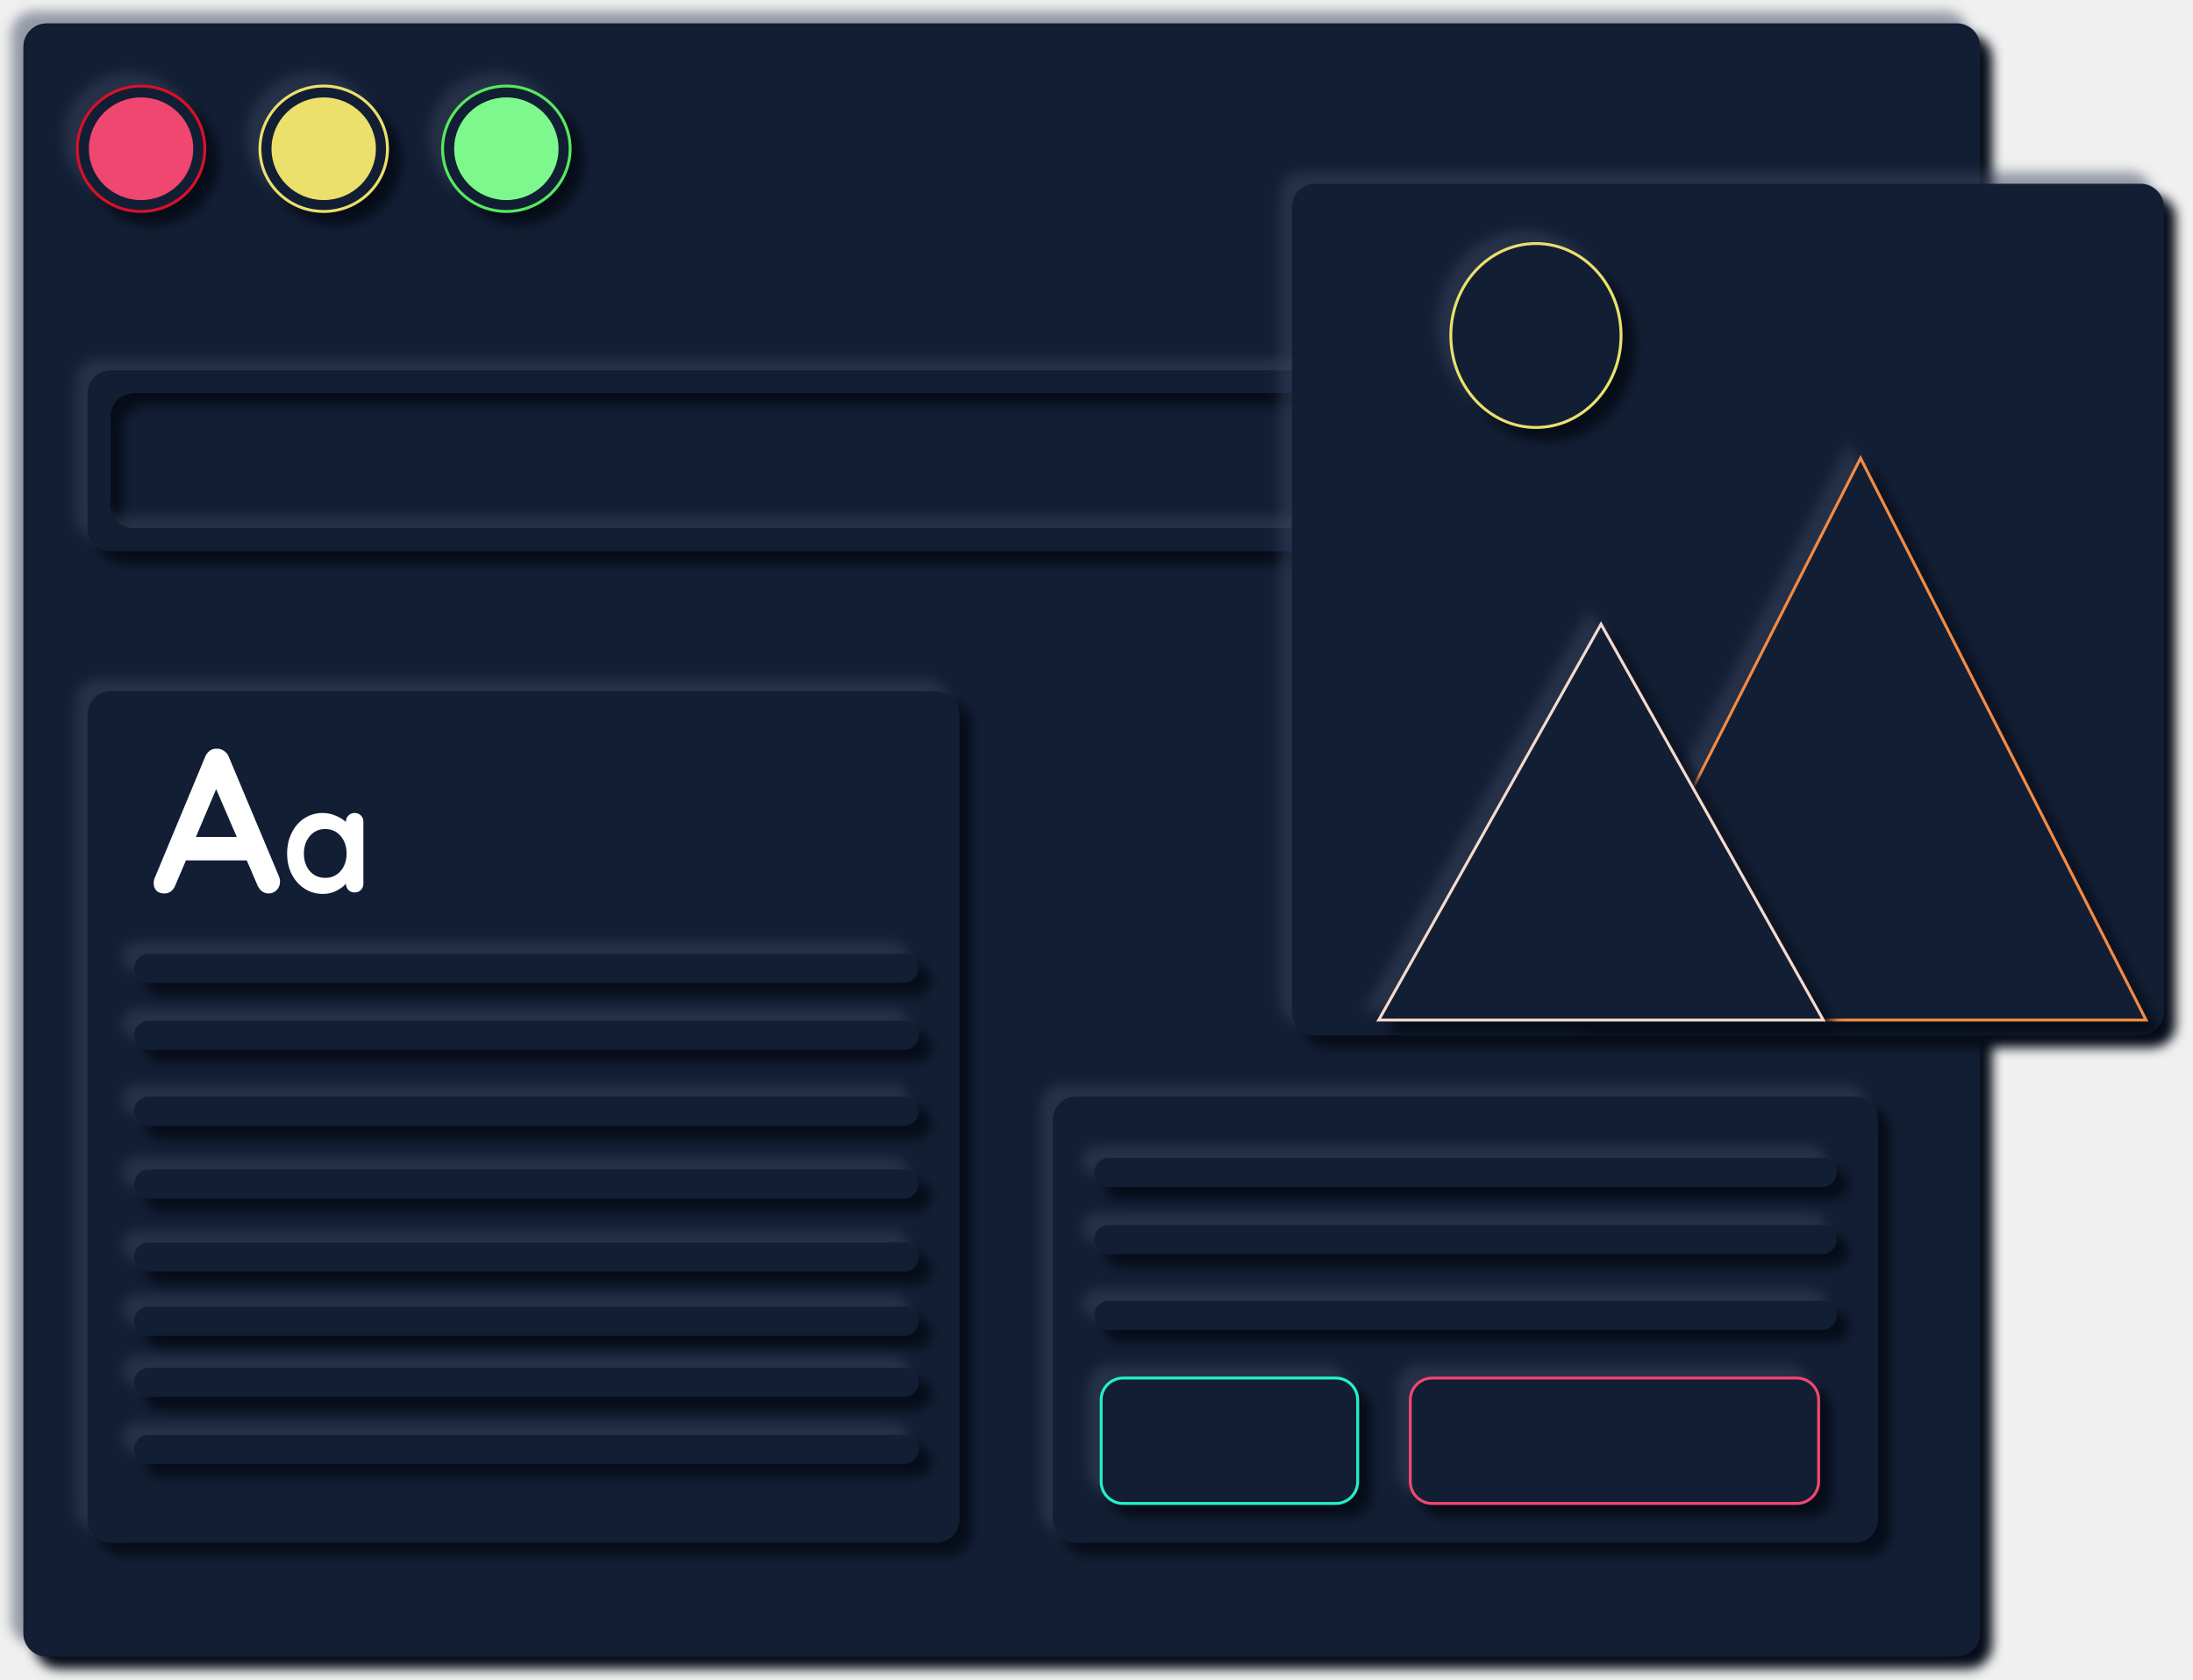
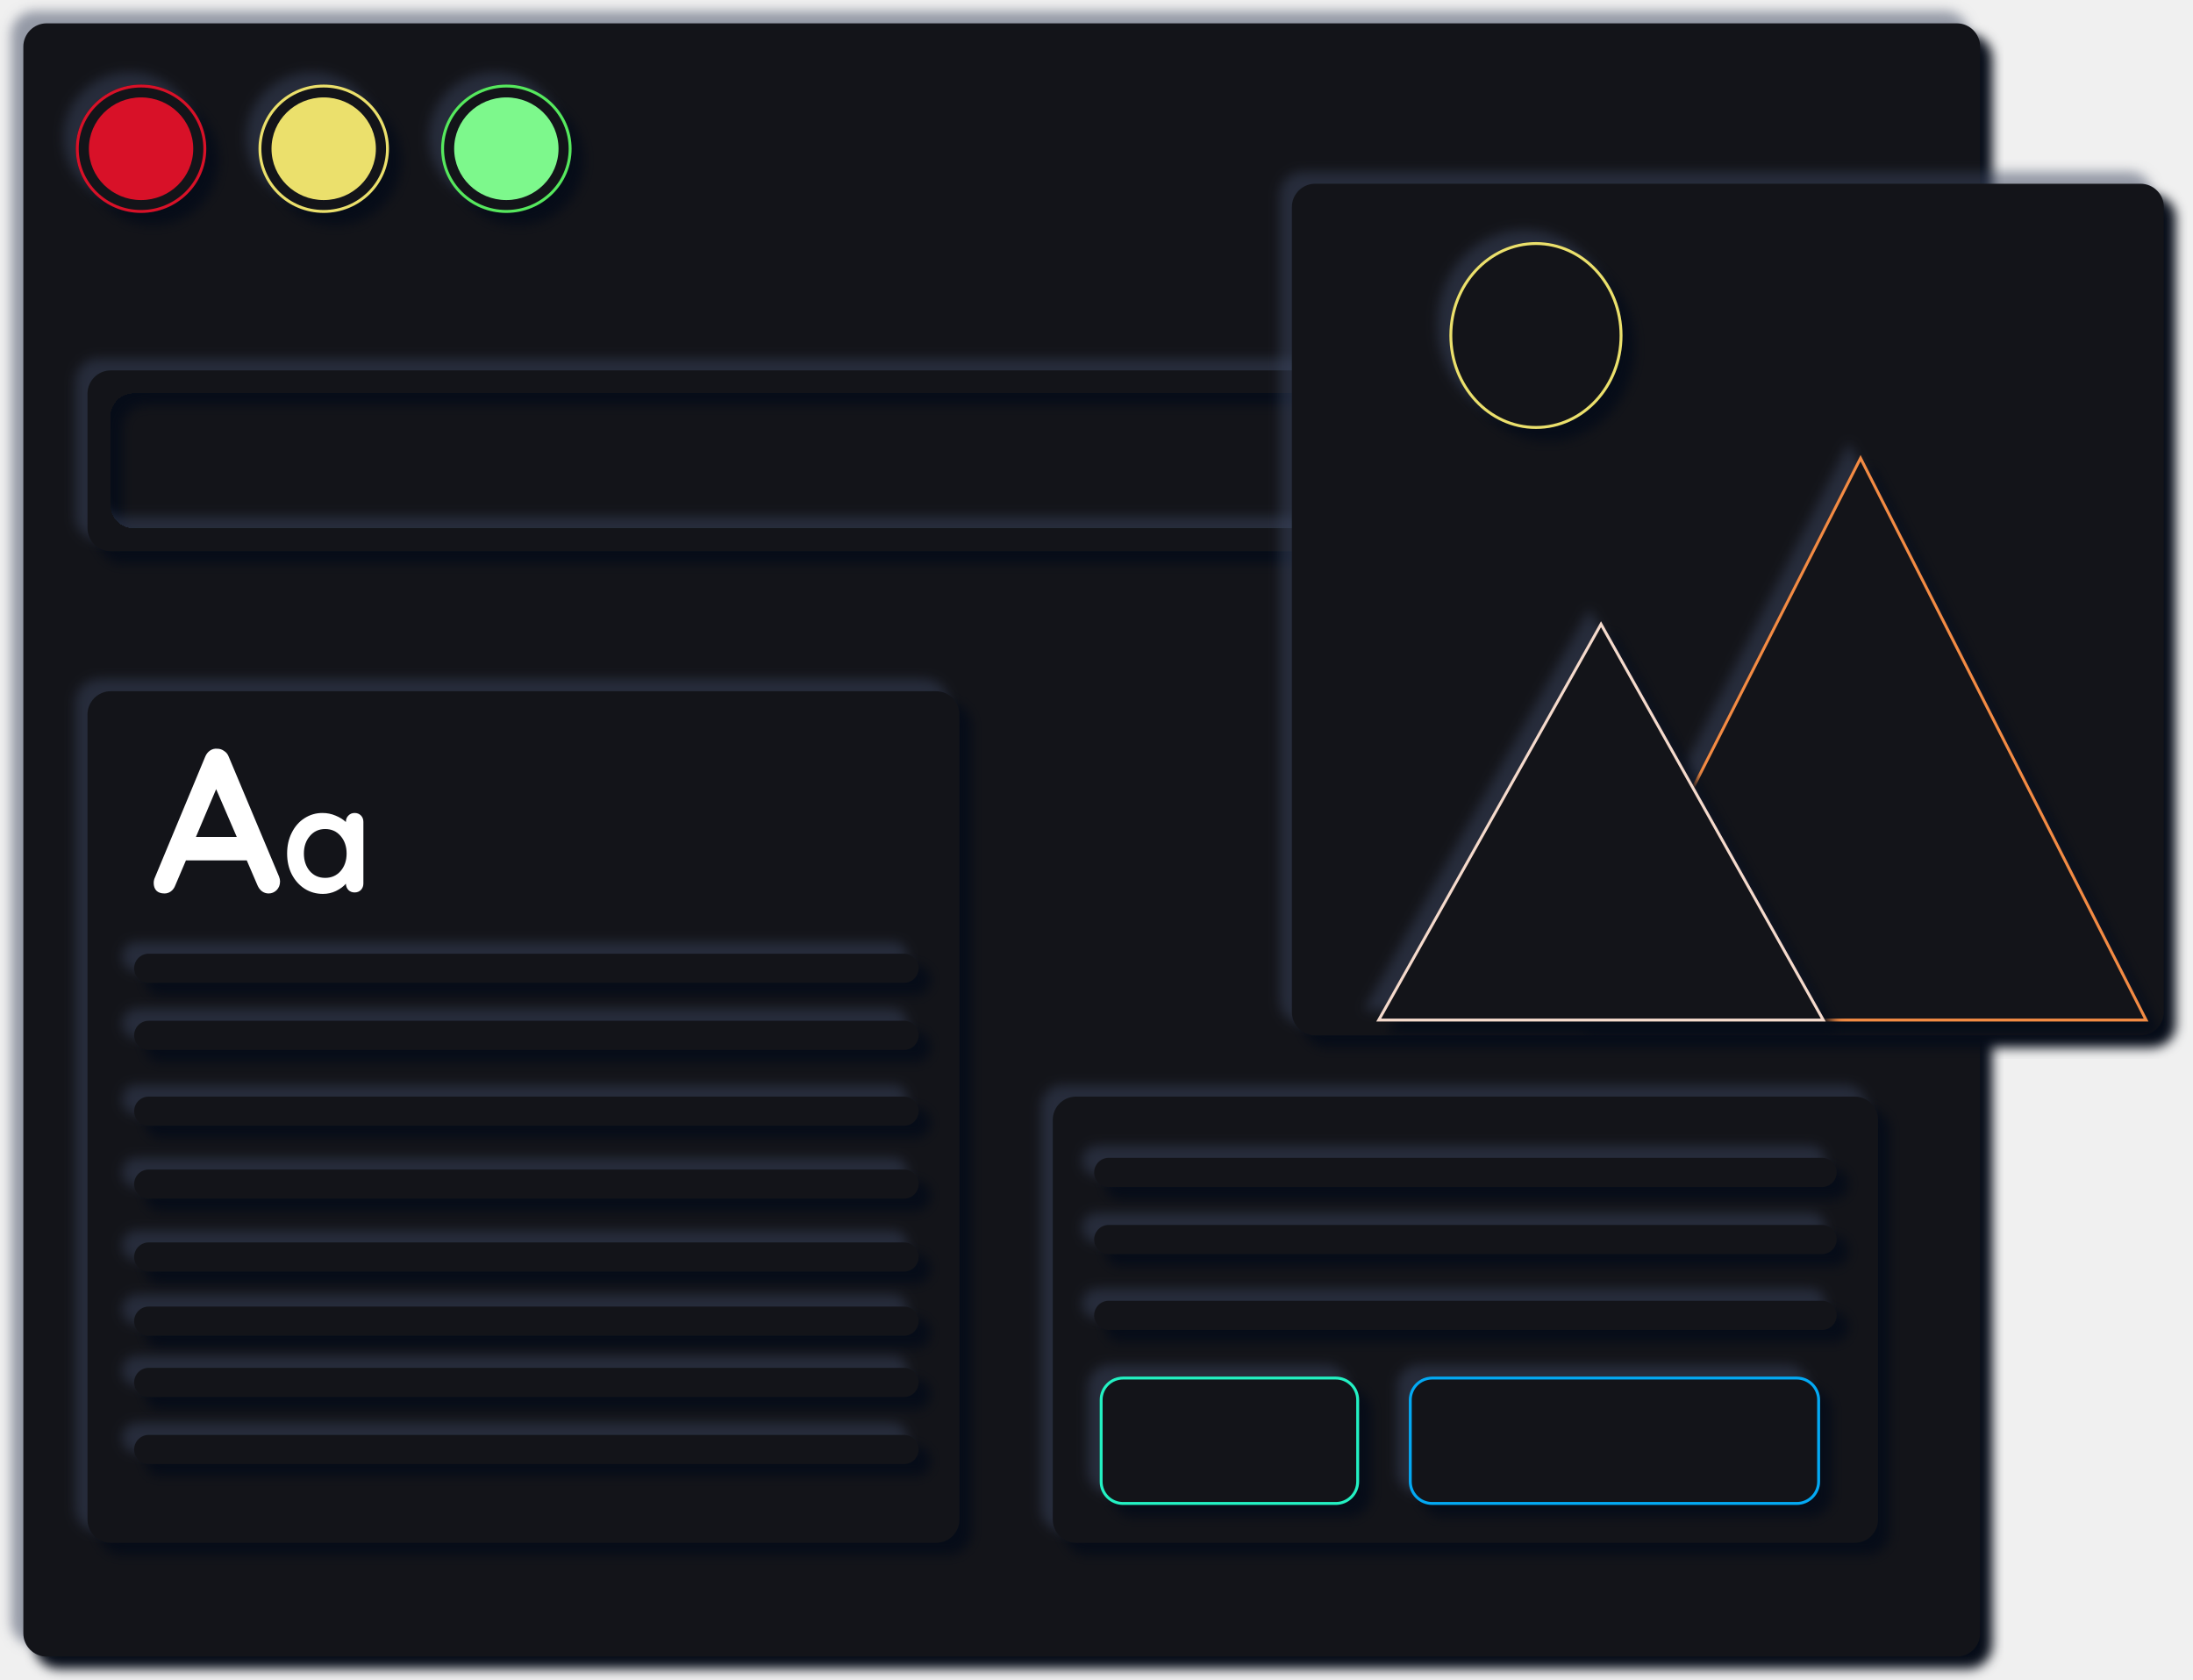
<svg xmlns="http://www.w3.org/2000/svg" width="752" height="576" viewBox="0 0 752 576" fill="none">
  <g filter="url(#filter0_dd)">
-     <rect x="8" y="8" width="671" height="560" rx="8" fill="#121E34" />
+     <rect x="8" y="8" width="671" height="560" rx="8" fill="#131419" />
  </g>
  <g filter="url(#filter1_dd)">
-     <rect x="30" y="127" width="587" height="62" rx="8" fill="#121E34" />
+     <rect x="30" y="127" width="587" height="62" rx="8" fill="#131419" />
  </g>
  <g filter="url(#filter2_dd)">
-     <rect x="30" y="237" width="299" height="292" rx="8" fill="#121E34" />
+     <rect x="30" y="237" width="299" height="292" rx="8" fill="#131419" />
  </g>
  <g filter="url(#filter3_dd)">
-     <ellipse cx="48.368" cy="51" rx="22.368" ry="22" fill="#121E34" />
+     <ellipse cx="48.368" cy="51" rx="22.368" ry="22" fill="#131419" />
    <path d="M70.237 51C70.237 62.866 60.454 72.5 48.368 72.5C36.283 72.5 26.5 62.866 26.5 51C26.5 39.134 36.283 29.5 48.368 29.5C60.454 29.5 70.237 39.134 70.237 51Z" stroke="#D81128" />
  </g>
  <g filter="url(#filter4_dd)">
-     <ellipse cx="111" cy="51" rx="22.368" ry="22" fill="#121E34" />
-     <path d="M132.868 51C132.868 62.866 123.085 72.5 111 72.5C98.914 72.5 89.131 62.866 89.131 51C89.131 39.134 98.914 29.5 111 29.5C123.085 29.5 132.868 39.134 132.868 51Z" stroke="#EBE06C" />
+     <ellipse cx="111" cy="51" rx="22.368" ry="22" fill="#131419" />
+     <path d="M132.869 51C132.869 62.866 123.086 72.5 111 72.5C98.915 72.5 89.132 62.866 89.132 51C89.132 39.134 98.915 29.5 111 29.5C123.086 29.5 132.869 39.134 132.869 51Z" stroke="#EBE06C" />
  </g>
  <g filter="url(#filter5_dd)">
-     <ellipse cx="173.632" cy="51" rx="22.368" ry="22" fill="#121E34" />
-     <path d="M195.5 51C195.5 62.866 185.717 72.5 173.632 72.5C161.546 72.5 151.763 62.866 151.763 51C151.763 39.134 161.546 29.5 173.632 29.5C185.717 29.5 195.5 39.134 195.5 51Z" stroke="#56E95E" />
-   </g>
-   <ellipse cx="48.368" cy="51" rx="17.895" ry="17.6" fill="#EF476F" />
+     <ellipse cx="173.631" cy="51" rx="22.368" ry="22" fill="#131419" />
+     <path d="M195.5 51C195.5 62.866 185.717 72.5 173.631 72.5C161.546 72.5 151.763 62.866 151.763 51C151.763 39.134 161.546 29.5 173.631 29.5C185.717 29.5 195.5 39.134 195.5 51Z" stroke="#56E95E" />
+   </g>
+   <ellipse cx="48.368" cy="51" rx="17.895" ry="17.6" fill="#D81128" />
  <ellipse cx="111" cy="51" rx="17.895" ry="17.6" fill="#EBE06C" />
-   <ellipse cx="173.632" cy="51" rx="17.895" ry="17.6" fill="#7DF88C" />
+   <ellipse cx="173.631" cy="51" rx="17.895" ry="17.6" fill="#7DF88C" />
  <g filter="url(#filter6_ii)">
-     <rect x="38" y="135" width="572" height="46" rx="8" fill="#121E34" />
+     <rect x="38" y="135" width="572" height="46" rx="8" fill="#131419" />
  </g>
  <g filter="url(#filter7_dd)">
-     <rect x="46" y="327" width="269" height="10" rx="5" fill="#121E34" />
+     <rect x="46" y="327" width="269" height="10" rx="5" fill="#131419" />
  </g>
  <g filter="url(#filter8_dd)">
-     <rect x="46" y="350" width="269" height="10" rx="5" fill="#121E34" />
+     <rect x="46" y="350" width="269" height="10" rx="5" fill="#131419" />
  </g>
  <g filter="url(#filter9_dd)">
-     <rect x="46" y="376" width="269" height="10" rx="5" fill="#121E34" />
+     <rect x="46" y="376" width="269" height="10" rx="5" fill="#131419" />
  </g>
  <g filter="url(#filter10_dd)">
-     <rect x="46" y="401" width="269" height="10" rx="5" fill="#121E34" />
+     <rect x="46" y="401" width="269" height="10" rx="5" fill="#131419" />
  </g>
  <g filter="url(#filter11_dd)">
-     <rect x="46" y="426" width="269" height="10" rx="5" fill="#121E34" />
+     <rect x="46" y="426" width="269" height="10" rx="5" fill="#131419" />
  </g>
  <g filter="url(#filter12_dd)">
-     <rect x="46" y="448" width="269" height="10" rx="5" fill="#121E34" />
+     <rect x="46" y="448" width="269" height="10" rx="5" fill="#131419" />
  </g>
  <g filter="url(#filter13_dd)">
-     <rect x="46" y="469" width="269" height="10" rx="5" fill="#121E34" />
+     <rect x="46" y="469" width="269" height="10" rx="5" fill="#131419" />
  </g>
  <g filter="url(#filter14_dd)">
-     <rect x="46" y="492" width="269" height="10" rx="5" fill="#121E34" />
+     <rect x="46" y="492" width="269" height="10" rx="5" fill="#131419" />
  </g>
  <path d="M95.68 300.54C95.913 301.147 96.03 301.707 96.03 302.22C96.03 303.433 95.633 304.437 94.84 305.23C94.047 305.977 93.137 306.35 92.11 306.35C91.27 306.35 90.5 306.093 89.8 305.58C89.147 305.067 88.633 304.367 88.26 303.48L84.62 295.01H63.76L60.12 303.55C59.793 304.437 59.28 305.137 58.58 305.65C57.927 306.117 57.203 306.35 56.41 306.35C55.197 306.35 54.263 306.023 53.61 305.37C53.003 304.717 52.7 303.83 52.7 302.71C52.7 302.29 52.77 301.847 52.91 301.38L70.34 259.52C70.713 258.587 71.273 257.863 72.02 257.35C72.767 256.837 73.607 256.627 74.54 256.72C75.38 256.72 76.15 256.977 76.85 257.49C77.597 257.957 78.133 258.633 78.46 259.52L95.68 300.54ZM81.19 286.96L74.12 270.58L67.19 286.96H81.19ZM121.607 278.75C122.474 278.75 123.19 279.033 123.757 279.6C124.324 280.167 124.607 280.9 124.607 281.8V302.95C124.607 303.817 124.324 304.55 123.757 305.15C123.19 305.717 122.474 306 121.607 306C120.74 306 120.024 305.717 119.457 305.15C118.924 304.583 118.64 303.867 118.607 303C117.774 303.967 116.64 304.8 115.207 305.5C113.807 306.167 112.324 306.5 110.757 306.5C108.457 306.5 106.374 305.917 104.507 304.75C102.64 303.55 101.157 301.9 100.057 299.8C98.99 297.7 98.457 295.317 98.457 292.65C98.457 289.983 98.99 287.6 100.057 285.5C101.124 283.367 102.574 281.717 104.407 280.55C106.274 279.35 108.324 278.75 110.557 278.75C112.157 278.75 113.657 279.05 115.057 279.65C116.457 280.217 117.64 280.95 118.607 281.85V281.8C118.607 280.933 118.89 280.217 119.457 279.65C120.024 279.05 120.74 278.75 121.607 278.75ZM111.507 301C113.674 301 115.44 300.217 116.807 298.65C118.174 297.05 118.857 295.05 118.857 292.65C118.857 290.25 118.174 288.25 116.807 286.65C115.44 285.05 113.674 284.25 111.507 284.25C109.374 284.25 107.624 285.05 106.257 286.65C104.89 288.25 104.207 290.25 104.207 292.65C104.207 295.05 104.874 297.05 106.207 298.65C107.574 300.217 109.34 301 111.507 301Z" fill="white" />
  <g filter="url(#filter15_dd)">
-     <rect x="361" y="376" width="283" height="153" rx="8" fill="#121E34" />
+     <rect x="361" y="376" width="283" height="153" rx="8" fill="#131419" />
  </g>
  <g filter="url(#filter16_dd)">
-     <rect x="375.197" y="397" width="254.605" height="10" rx="5" fill="#121E34" />
+     <rect x="375.197" y="397" width="254.605" height="10" rx="5" fill="#131419" />
  </g>
  <g filter="url(#filter17_dd)">
-     <rect x="375.197" y="420" width="254.605" height="10" rx="5" fill="#121E34" />
+     <rect x="375.197" y="420" width="254.605" height="10" rx="5" fill="#131419" />
  </g>
  <g filter="url(#filter18_dd)">
-     <rect x="375.197" y="446" width="254.605" height="10" rx="5" fill="#121E34" />
+     <rect x="375.197" y="446" width="254.605" height="10" rx="5" fill="#131419" />
  </g>
  <g filter="url(#filter19_dd)">
-     <rect x="377.09" y="472" width="88.97" height="44" rx="8" fill="#121E34" />
+     <rect x="377.09" y="472" width="88.97" height="44" rx="8" fill="#131419" />
    <rect x="377.59" y="472.5" width="87.97" height="43" rx="7.5" stroke="#23F1C3" />
  </g>
  <g filter="url(#filter20_dd)">
-     <rect x="483.097" y="472" width="141.027" height="44" rx="8" fill="#121E34" />
-     <rect x="483.597" y="472.5" width="140.027" height="43" rx="7.5" stroke="#EF476F" />
+     <rect x="483.097" y="472" width="141.027" height="44" rx="8" fill="#131419" />
+     <rect x="483.597" y="472.5" width="140.027" height="43" rx="7.5" stroke="#03A9F4" />
  </g>
  <g filter="url(#filter21_dd)">
-     <rect x="443" y="63" width="299" height="292" rx="8" fill="#121E34" />
+     <rect x="443" y="63" width="299" height="292" rx="8" fill="#131419" />
  </g>
  <g filter="url(#filter22_dd)">
-     <path d="M638 156L736.727 350.25H539.273L638 156Z" fill="#121E34" />
+     <path d="M638 156L736.727 350.25H539.273L638 156Z" fill="#131419" />
    <path d="M540.088 349.75L638 157.104L735.912 349.75H540.088Z" stroke="#F38B44" />
  </g>
  <g filter="url(#filter23_dd)">
-     <path d="M549 213L626.076 350.25H471.924L549 213Z" fill="#121E34" />
+     <path d="M549 213L626.076 350.25H471.924L549 213Z" fill="#131419" />
    <path d="M472.778 349.75L549 214.021L625.222 349.75H472.778Z" stroke="#F5DACC" />
  </g>
  <g filter="url(#filter24_dd)">
-     <ellipse cx="526.686" cy="115.036" rx="29.686" ry="32.036" fill="#121E34" />
+     <ellipse cx="526.686" cy="115.036" rx="29.686" ry="32.036" fill="#131419" />
    <path d="M555.871 115.036C555.871 132.489 542.769 146.572 526.686 146.572C510.602 146.572 497.5 132.489 497.5 115.036C497.5 97.583 510.602 83.5 526.686 83.5C542.769 83.5 555.871 97.583 555.871 115.036Z" stroke="#EBE06C" />
  </g>
  <defs>
    <filter id="filter0_dd" x="0" y="0" width="687" height="576" filterUnits="userSpaceOnUse" color-interpolation-filters="sRGB">
      <feFlood flood-opacity="0" result="BackgroundImageFix" />
      <feColorMatrix in="SourceAlpha" type="matrix" values="0 0 0 0 0 0 0 0 0 0 0 0 0 0 0 0 0 0 127 0" />
      <feOffset dx="4" dy="4" />
      <feGaussianBlur stdDeviation="2" />
      <feColorMatrix type="matrix" values="0 0 0 0 0.024 0 0 0 0 0.047 0 0 0 0 0.094 0 0 0 1 0" />
      <feBlend mode="normal" in2="BackgroundImageFix" result="effect1_dropShadow" />
      <feColorMatrix in="SourceAlpha" type="matrix" values="0 0 0 0 0 0 0 0 0 0 0 0 0 0 0 0 0 0 127 0" />
      <feOffset dx="-4" dy="-4" />
      <feGaussianBlur stdDeviation="2" />
      <feColorMatrix type="matrix" values="0 0 0 0 0.227 0 0 0 0 0.267 0 0 0 0 0.365 0 0 0 0.5 0" />
      <feBlend mode="normal" in2="effect1_dropShadow" result="effect2_dropShadow" />
      <feBlend mode="normal" in="SourceGraphic" in2="effect2_dropShadow" result="shape" />
    </filter>
    <filter id="filter1_dd" x="22" y="119" width="603" height="78" filterUnits="userSpaceOnUse" color-interpolation-filters="sRGB">
      <feFlood flood-opacity="0" result="BackgroundImageFix" />
      <feColorMatrix in="SourceAlpha" type="matrix" values="0 0 0 0 0 0 0 0 0 0 0 0 0 0 0 0 0 0 127 0" />
      <feOffset dx="4" dy="4" />
      <feGaussianBlur stdDeviation="2" />
      <feColorMatrix type="matrix" values="0 0 0 0 0.024 0 0 0 0 0.047 0 0 0 0 0.094 0 0 0 1 0" />
      <feBlend mode="normal" in2="BackgroundImageFix" result="effect1_dropShadow" />
      <feColorMatrix in="SourceAlpha" type="matrix" values="0 0 0 0 0 0 0 0 0 0 0 0 0 0 0 0 0 0 127 0" />
      <feOffset dx="-4" dy="-4" />
      <feGaussianBlur stdDeviation="2" />
      <feColorMatrix type="matrix" values="0 0 0 0 0.227 0 0 0 0 0.267 0 0 0 0 0.365 0 0 0 0.5 0" />
      <feBlend mode="normal" in2="effect1_dropShadow" result="effect2_dropShadow" />
      <feBlend mode="normal" in="SourceGraphic" in2="effect2_dropShadow" result="shape" />
    </filter>
    <filter id="filter2_dd" x="22" y="229" width="315" height="308" filterUnits="userSpaceOnUse" color-interpolation-filters="sRGB">
      <feFlood flood-opacity="0" result="BackgroundImageFix" />
      <feColorMatrix in="SourceAlpha" type="matrix" values="0 0 0 0 0 0 0 0 0 0 0 0 0 0 0 0 0 0 127 0" />
      <feOffset dx="4" dy="4" />
      <feGaussianBlur stdDeviation="2" />
      <feColorMatrix type="matrix" values="0 0 0 0 0.024 0 0 0 0 0.047 0 0 0 0 0.094 0 0 0 1 0" />
      <feBlend mode="normal" in2="BackgroundImageFix" result="effect1_dropShadow" />
      <feColorMatrix in="SourceAlpha" type="matrix" values="0 0 0 0 0 0 0 0 0 0 0 0 0 0 0 0 0 0 127 0" />
      <feOffset dx="-4" dy="-4" />
      <feGaussianBlur stdDeviation="2" />
      <feColorMatrix type="matrix" values="0 0 0 0 0.227 0 0 0 0 0.267 0 0 0 0 0.365 0 0 0 0.5 0" />
      <feBlend mode="normal" in2="effect1_dropShadow" result="effect2_dropShadow" />
      <feBlend mode="normal" in="SourceGraphic" in2="effect2_dropShadow" result="shape" />
    </filter>
    <filter id="filter3_dd" x="18" y="21" width="60.737" height="60" filterUnits="userSpaceOnUse" color-interpolation-filters="sRGB">
      <feFlood flood-opacity="0" result="BackgroundImageFix" />
      <feColorMatrix in="SourceAlpha" type="matrix" values="0 0 0 0 0 0 0 0 0 0 0 0 0 0 0 0 0 0 127 0" />
      <feOffset dx="4" dy="4" />
      <feGaussianBlur stdDeviation="2" />
      <feColorMatrix type="matrix" values="0 0 0 0 0.024 0 0 0 0 0.047 0 0 0 0 0.094 0 0 0 1 0" />
      <feBlend mode="normal" in2="BackgroundImageFix" result="effect1_dropShadow" />
      <feColorMatrix in="SourceAlpha" type="matrix" values="0 0 0 0 0 0 0 0 0 0 0 0 0 0 0 0 0 0 127 0" />
      <feOffset dx="-4" dy="-4" />
      <feGaussianBlur stdDeviation="2" />
      <feColorMatrix type="matrix" values="0 0 0 0 0.227 0 0 0 0 0.267 0 0 0 0 0.365 0 0 0 0.5 0" />
      <feBlend mode="normal" in2="effect1_dropShadow" result="effect2_dropShadow" />
      <feBlend mode="normal" in="SourceGraphic" in2="effect2_dropShadow" result="shape" />
    </filter>
-     <filter id="filter4_dd" x="80.631" y="21" width="60.737" height="60" filterUnits="userSpaceOnUse" color-interpolation-filters="sRGB">
+     <filter id="filter4_dd" x="80.632" y="21" width="60.737" height="60" filterUnits="userSpaceOnUse" color-interpolation-filters="sRGB">
      <feFlood flood-opacity="0" result="BackgroundImageFix" />
      <feColorMatrix in="SourceAlpha" type="matrix" values="0 0 0 0 0 0 0 0 0 0 0 0 0 0 0 0 0 0 127 0" />
      <feOffset dx="4" dy="4" />
      <feGaussianBlur stdDeviation="2" />
      <feColorMatrix type="matrix" values="0 0 0 0 0.024 0 0 0 0 0.047 0 0 0 0 0.094 0 0 0 1 0" />
      <feBlend mode="normal" in2="BackgroundImageFix" result="effect1_dropShadow" />
      <feColorMatrix in="SourceAlpha" type="matrix" values="0 0 0 0 0 0 0 0 0 0 0 0 0 0 0 0 0 0 127 0" />
      <feOffset dx="-4" dy="-4" />
      <feGaussianBlur stdDeviation="2" />
      <feColorMatrix type="matrix" values="0 0 0 0 0.227 0 0 0 0 0.267 0 0 0 0 0.365 0 0 0 0.5 0" />
      <feBlend mode="normal" in2="effect1_dropShadow" result="effect2_dropShadow" />
      <feBlend mode="normal" in="SourceGraphic" in2="effect2_dropShadow" result="shape" />
    </filter>
    <filter id="filter5_dd" x="143.263" y="21" width="60.737" height="60" filterUnits="userSpaceOnUse" color-interpolation-filters="sRGB">
      <feFlood flood-opacity="0" result="BackgroundImageFix" />
      <feColorMatrix in="SourceAlpha" type="matrix" values="0 0 0 0 0 0 0 0 0 0 0 0 0 0 0 0 0 0 127 0" />
      <feOffset dx="4" dy="4" />
      <feGaussianBlur stdDeviation="2" />
      <feColorMatrix type="matrix" values="0 0 0 0 0.024 0 0 0 0 0.047 0 0 0 0 0.094 0 0 0 1 0" />
      <feBlend mode="normal" in2="BackgroundImageFix" result="effect1_dropShadow" />
      <feColorMatrix in="SourceAlpha" type="matrix" values="0 0 0 0 0 0 0 0 0 0 0 0 0 0 0 0 0 0 127 0" />
      <feOffset dx="-4" dy="-4" />
      <feGaussianBlur stdDeviation="2" />
      <feColorMatrix type="matrix" values="0 0 0 0 0.227 0 0 0 0 0.267 0 0 0 0 0.365 0 0 0 0.5 0" />
      <feBlend mode="normal" in2="effect1_dropShadow" result="effect2_dropShadow" />
      <feBlend mode="normal" in="SourceGraphic" in2="effect2_dropShadow" result="shape" />
    </filter>
    <filter id="filter6_ii" x="34" y="131" width="580" height="54" filterUnits="userSpaceOnUse" color-interpolation-filters="sRGB">
      <feFlood flood-opacity="0" result="BackgroundImageFix" />
      <feBlend mode="normal" in="SourceGraphic" in2="BackgroundImageFix" result="shape" />
      <feColorMatrix in="SourceAlpha" type="matrix" values="0 0 0 0 0 0 0 0 0 0 0 0 0 0 0 0 0 0 127 0" result="hardAlpha" />
      <feOffset dx="4" dy="4" />
      <feGaussianBlur stdDeviation="2" />
      <feComposite in2="hardAlpha" operator="arithmetic" k2="-1" k3="1" />
      <feColorMatrix type="matrix" values="0 0 0 0 0.024 0 0 0 0 0.047 0 0 0 0 0.094 0 0 0 1 0" />
      <feBlend mode="normal" in2="shape" result="effect1_innerShadow" />
      <feColorMatrix in="SourceAlpha" type="matrix" values="0 0 0 0 0 0 0 0 0 0 0 0 0 0 0 0 0 0 127 0" result="hardAlpha" />
      <feOffset dx="-4" dy="-4" />
      <feGaussianBlur stdDeviation="2" />
      <feComposite in2="hardAlpha" operator="arithmetic" k2="-1" k3="1" />
      <feColorMatrix type="matrix" values="0 0 0 0 0.227 0 0 0 0 0.267 0 0 0 0 0.365 0 0 0 0.5 0" />
      <feBlend mode="normal" in2="effect1_innerShadow" result="effect2_innerShadow" />
    </filter>
    <filter id="filter7_dd" x="38" y="319" width="285" height="26" filterUnits="userSpaceOnUse" color-interpolation-filters="sRGB">
      <feFlood flood-opacity="0" result="BackgroundImageFix" />
      <feColorMatrix in="SourceAlpha" type="matrix" values="0 0 0 0 0 0 0 0 0 0 0 0 0 0 0 0 0 0 127 0" />
      <feOffset dx="4" dy="4" />
      <feGaussianBlur stdDeviation="2" />
      <feColorMatrix type="matrix" values="0 0 0 0 0.024 0 0 0 0 0.047 0 0 0 0 0.094 0 0 0 1 0" />
      <feBlend mode="normal" in2="BackgroundImageFix" result="effect1_dropShadow" />
      <feColorMatrix in="SourceAlpha" type="matrix" values="0 0 0 0 0 0 0 0 0 0 0 0 0 0 0 0 0 0 127 0" />
      <feOffset dx="-4" dy="-4" />
      <feGaussianBlur stdDeviation="2" />
      <feColorMatrix type="matrix" values="0 0 0 0 0.227 0 0 0 0 0.267 0 0 0 0 0.365 0 0 0 0.5 0" />
      <feBlend mode="normal" in2="effect1_dropShadow" result="effect2_dropShadow" />
      <feBlend mode="normal" in="SourceGraphic" in2="effect2_dropShadow" result="shape" />
    </filter>
    <filter id="filter8_dd" x="38" y="342" width="285" height="26" filterUnits="userSpaceOnUse" color-interpolation-filters="sRGB">
      <feFlood flood-opacity="0" result="BackgroundImageFix" />
      <feColorMatrix in="SourceAlpha" type="matrix" values="0 0 0 0 0 0 0 0 0 0 0 0 0 0 0 0 0 0 127 0" />
      <feOffset dx="4" dy="4" />
      <feGaussianBlur stdDeviation="2" />
      <feColorMatrix type="matrix" values="0 0 0 0 0.024 0 0 0 0 0.047 0 0 0 0 0.094 0 0 0 1 0" />
      <feBlend mode="normal" in2="BackgroundImageFix" result="effect1_dropShadow" />
      <feColorMatrix in="SourceAlpha" type="matrix" values="0 0 0 0 0 0 0 0 0 0 0 0 0 0 0 0 0 0 127 0" />
      <feOffset dx="-4" dy="-4" />
      <feGaussianBlur stdDeviation="2" />
      <feColorMatrix type="matrix" values="0 0 0 0 0.227 0 0 0 0 0.267 0 0 0 0 0.365 0 0 0 0.5 0" />
      <feBlend mode="normal" in2="effect1_dropShadow" result="effect2_dropShadow" />
      <feBlend mode="normal" in="SourceGraphic" in2="effect2_dropShadow" result="shape" />
    </filter>
    <filter id="filter9_dd" x="38" y="368" width="285" height="26" filterUnits="userSpaceOnUse" color-interpolation-filters="sRGB">
      <feFlood flood-opacity="0" result="BackgroundImageFix" />
      <feColorMatrix in="SourceAlpha" type="matrix" values="0 0 0 0 0 0 0 0 0 0 0 0 0 0 0 0 0 0 127 0" />
      <feOffset dx="4" dy="4" />
      <feGaussianBlur stdDeviation="2" />
      <feColorMatrix type="matrix" values="0 0 0 0 0.024 0 0 0 0 0.047 0 0 0 0 0.094 0 0 0 1 0" />
      <feBlend mode="normal" in2="BackgroundImageFix" result="effect1_dropShadow" />
      <feColorMatrix in="SourceAlpha" type="matrix" values="0 0 0 0 0 0 0 0 0 0 0 0 0 0 0 0 0 0 127 0" />
      <feOffset dx="-4" dy="-4" />
      <feGaussianBlur stdDeviation="2" />
      <feColorMatrix type="matrix" values="0 0 0 0 0.227 0 0 0 0 0.267 0 0 0 0 0.365 0 0 0 0.5 0" />
      <feBlend mode="normal" in2="effect1_dropShadow" result="effect2_dropShadow" />
      <feBlend mode="normal" in="SourceGraphic" in2="effect2_dropShadow" result="shape" />
    </filter>
    <filter id="filter10_dd" x="38" y="393" width="285" height="26" filterUnits="userSpaceOnUse" color-interpolation-filters="sRGB">
      <feFlood flood-opacity="0" result="BackgroundImageFix" />
      <feColorMatrix in="SourceAlpha" type="matrix" values="0 0 0 0 0 0 0 0 0 0 0 0 0 0 0 0 0 0 127 0" />
      <feOffset dx="4" dy="4" />
      <feGaussianBlur stdDeviation="2" />
      <feColorMatrix type="matrix" values="0 0 0 0 0.024 0 0 0 0 0.047 0 0 0 0 0.094 0 0 0 1 0" />
      <feBlend mode="normal" in2="BackgroundImageFix" result="effect1_dropShadow" />
      <feColorMatrix in="SourceAlpha" type="matrix" values="0 0 0 0 0 0 0 0 0 0 0 0 0 0 0 0 0 0 127 0" />
      <feOffset dx="-4" dy="-4" />
      <feGaussianBlur stdDeviation="2" />
      <feColorMatrix type="matrix" values="0 0 0 0 0.227 0 0 0 0 0.267 0 0 0 0 0.365 0 0 0 0.5 0" />
      <feBlend mode="normal" in2="effect1_dropShadow" result="effect2_dropShadow" />
      <feBlend mode="normal" in="SourceGraphic" in2="effect2_dropShadow" result="shape" />
    </filter>
    <filter id="filter11_dd" x="38" y="418" width="285" height="26" filterUnits="userSpaceOnUse" color-interpolation-filters="sRGB">
      <feFlood flood-opacity="0" result="BackgroundImageFix" />
      <feColorMatrix in="SourceAlpha" type="matrix" values="0 0 0 0 0 0 0 0 0 0 0 0 0 0 0 0 0 0 127 0" />
      <feOffset dx="4" dy="4" />
      <feGaussianBlur stdDeviation="2" />
      <feColorMatrix type="matrix" values="0 0 0 0 0.024 0 0 0 0 0.047 0 0 0 0 0.094 0 0 0 1 0" />
      <feBlend mode="normal" in2="BackgroundImageFix" result="effect1_dropShadow" />
      <feColorMatrix in="SourceAlpha" type="matrix" values="0 0 0 0 0 0 0 0 0 0 0 0 0 0 0 0 0 0 127 0" />
      <feOffset dx="-4" dy="-4" />
      <feGaussianBlur stdDeviation="2" />
      <feColorMatrix type="matrix" values="0 0 0 0 0.227 0 0 0 0 0.267 0 0 0 0 0.365 0 0 0 0.5 0" />
      <feBlend mode="normal" in2="effect1_dropShadow" result="effect2_dropShadow" />
      <feBlend mode="normal" in="SourceGraphic" in2="effect2_dropShadow" result="shape" />
    </filter>
    <filter id="filter12_dd" x="38" y="440" width="285" height="26" filterUnits="userSpaceOnUse" color-interpolation-filters="sRGB">
      <feFlood flood-opacity="0" result="BackgroundImageFix" />
      <feColorMatrix in="SourceAlpha" type="matrix" values="0 0 0 0 0 0 0 0 0 0 0 0 0 0 0 0 0 0 127 0" />
      <feOffset dx="4" dy="4" />
      <feGaussianBlur stdDeviation="2" />
      <feColorMatrix type="matrix" values="0 0 0 0 0.024 0 0 0 0 0.047 0 0 0 0 0.094 0 0 0 1 0" />
      <feBlend mode="normal" in2="BackgroundImageFix" result="effect1_dropShadow" />
      <feColorMatrix in="SourceAlpha" type="matrix" values="0 0 0 0 0 0 0 0 0 0 0 0 0 0 0 0 0 0 127 0" />
      <feOffset dx="-4" dy="-4" />
      <feGaussianBlur stdDeviation="2" />
      <feColorMatrix type="matrix" values="0 0 0 0 0.227 0 0 0 0 0.267 0 0 0 0 0.365 0 0 0 0.5 0" />
      <feBlend mode="normal" in2="effect1_dropShadow" result="effect2_dropShadow" />
      <feBlend mode="normal" in="SourceGraphic" in2="effect2_dropShadow" result="shape" />
    </filter>
    <filter id="filter13_dd" x="38" y="461" width="285" height="26" filterUnits="userSpaceOnUse" color-interpolation-filters="sRGB">
      <feFlood flood-opacity="0" result="BackgroundImageFix" />
      <feColorMatrix in="SourceAlpha" type="matrix" values="0 0 0 0 0 0 0 0 0 0 0 0 0 0 0 0 0 0 127 0" />
      <feOffset dx="4" dy="4" />
      <feGaussianBlur stdDeviation="2" />
      <feColorMatrix type="matrix" values="0 0 0 0 0.024 0 0 0 0 0.047 0 0 0 0 0.094 0 0 0 1 0" />
      <feBlend mode="normal" in2="BackgroundImageFix" result="effect1_dropShadow" />
      <feColorMatrix in="SourceAlpha" type="matrix" values="0 0 0 0 0 0 0 0 0 0 0 0 0 0 0 0 0 0 127 0" />
      <feOffset dx="-4" dy="-4" />
      <feGaussianBlur stdDeviation="2" />
      <feColorMatrix type="matrix" values="0 0 0 0 0.227 0 0 0 0 0.267 0 0 0 0 0.365 0 0 0 0.5 0" />
      <feBlend mode="normal" in2="effect1_dropShadow" result="effect2_dropShadow" />
      <feBlend mode="normal" in="SourceGraphic" in2="effect2_dropShadow" result="shape" />
    </filter>
    <filter id="filter14_dd" x="38" y="484" width="285" height="26" filterUnits="userSpaceOnUse" color-interpolation-filters="sRGB">
      <feFlood flood-opacity="0" result="BackgroundImageFix" />
      <feColorMatrix in="SourceAlpha" type="matrix" values="0 0 0 0 0 0 0 0 0 0 0 0 0 0 0 0 0 0 127 0" />
      <feOffset dx="4" dy="4" />
      <feGaussianBlur stdDeviation="2" />
      <feColorMatrix type="matrix" values="0 0 0 0 0.024 0 0 0 0 0.047 0 0 0 0 0.094 0 0 0 1 0" />
      <feBlend mode="normal" in2="BackgroundImageFix" result="effect1_dropShadow" />
      <feColorMatrix in="SourceAlpha" type="matrix" values="0 0 0 0 0 0 0 0 0 0 0 0 0 0 0 0 0 0 127 0" />
      <feOffset dx="-4" dy="-4" />
      <feGaussianBlur stdDeviation="2" />
      <feColorMatrix type="matrix" values="0 0 0 0 0.227 0 0 0 0 0.267 0 0 0 0 0.365 0 0 0 0.5 0" />
      <feBlend mode="normal" in2="effect1_dropShadow" result="effect2_dropShadow" />
      <feBlend mode="normal" in="SourceGraphic" in2="effect2_dropShadow" result="shape" />
    </filter>
    <filter id="filter15_dd" x="353" y="368" width="299" height="169" filterUnits="userSpaceOnUse" color-interpolation-filters="sRGB">
      <feFlood flood-opacity="0" result="BackgroundImageFix" />
      <feColorMatrix in="SourceAlpha" type="matrix" values="0 0 0 0 0 0 0 0 0 0 0 0 0 0 0 0 0 0 127 0" />
      <feOffset dx="4" dy="4" />
      <feGaussianBlur stdDeviation="2" />
      <feColorMatrix type="matrix" values="0 0 0 0 0.024 0 0 0 0 0.047 0 0 0 0 0.094 0 0 0 1 0" />
      <feBlend mode="normal" in2="BackgroundImageFix" result="effect1_dropShadow" />
      <feColorMatrix in="SourceAlpha" type="matrix" values="0 0 0 0 0 0 0 0 0 0 0 0 0 0 0 0 0 0 127 0" />
      <feOffset dx="-4" dy="-4" />
      <feGaussianBlur stdDeviation="2" />
      <feColorMatrix type="matrix" values="0 0 0 0 0.227 0 0 0 0 0.267 0 0 0 0 0.365 0 0 0 0.5 0" />
      <feBlend mode="normal" in2="effect1_dropShadow" result="effect2_dropShadow" />
      <feBlend mode="normal" in="SourceGraphic" in2="effect2_dropShadow" result="shape" />
    </filter>
    <filter id="filter16_dd" x="367.197" y="389" width="270.605" height="26" filterUnits="userSpaceOnUse" color-interpolation-filters="sRGB">
      <feFlood flood-opacity="0" result="BackgroundImageFix" />
      <feColorMatrix in="SourceAlpha" type="matrix" values="0 0 0 0 0 0 0 0 0 0 0 0 0 0 0 0 0 0 127 0" />
      <feOffset dx="4" dy="4" />
      <feGaussianBlur stdDeviation="2" />
      <feColorMatrix type="matrix" values="0 0 0 0 0.024 0 0 0 0 0.047 0 0 0 0 0.094 0 0 0 1 0" />
      <feBlend mode="normal" in2="BackgroundImageFix" result="effect1_dropShadow" />
      <feColorMatrix in="SourceAlpha" type="matrix" values="0 0 0 0 0 0 0 0 0 0 0 0 0 0 0 0 0 0 127 0" />
      <feOffset dx="-4" dy="-4" />
      <feGaussianBlur stdDeviation="2" />
      <feColorMatrix type="matrix" values="0 0 0 0 0.227 0 0 0 0 0.267 0 0 0 0 0.365 0 0 0 0.5 0" />
      <feBlend mode="normal" in2="effect1_dropShadow" result="effect2_dropShadow" />
      <feBlend mode="normal" in="SourceGraphic" in2="effect2_dropShadow" result="shape" />
    </filter>
    <filter id="filter17_dd" x="367.197" y="412" width="270.605" height="26" filterUnits="userSpaceOnUse" color-interpolation-filters="sRGB">
      <feFlood flood-opacity="0" result="BackgroundImageFix" />
      <feColorMatrix in="SourceAlpha" type="matrix" values="0 0 0 0 0 0 0 0 0 0 0 0 0 0 0 0 0 0 127 0" />
      <feOffset dx="4" dy="4" />
      <feGaussianBlur stdDeviation="2" />
      <feColorMatrix type="matrix" values="0 0 0 0 0.024 0 0 0 0 0.047 0 0 0 0 0.094 0 0 0 1 0" />
      <feBlend mode="normal" in2="BackgroundImageFix" result="effect1_dropShadow" />
      <feColorMatrix in="SourceAlpha" type="matrix" values="0 0 0 0 0 0 0 0 0 0 0 0 0 0 0 0 0 0 127 0" />
      <feOffset dx="-4" dy="-4" />
      <feGaussianBlur stdDeviation="2" />
      <feColorMatrix type="matrix" values="0 0 0 0 0.227 0 0 0 0 0.267 0 0 0 0 0.365 0 0 0 0.5 0" />
      <feBlend mode="normal" in2="effect1_dropShadow" result="effect2_dropShadow" />
      <feBlend mode="normal" in="SourceGraphic" in2="effect2_dropShadow" result="shape" />
    </filter>
    <filter id="filter18_dd" x="367.197" y="438" width="270.605" height="26" filterUnits="userSpaceOnUse" color-interpolation-filters="sRGB">
      <feFlood flood-opacity="0" result="BackgroundImageFix" />
      <feColorMatrix in="SourceAlpha" type="matrix" values="0 0 0 0 0 0 0 0 0 0 0 0 0 0 0 0 0 0 127 0" />
      <feOffset dx="4" dy="4" />
      <feGaussianBlur stdDeviation="2" />
      <feColorMatrix type="matrix" values="0 0 0 0 0.024 0 0 0 0 0.047 0 0 0 0 0.094 0 0 0 1 0" />
      <feBlend mode="normal" in2="BackgroundImageFix" result="effect1_dropShadow" />
      <feColorMatrix in="SourceAlpha" type="matrix" values="0 0 0 0 0 0 0 0 0 0 0 0 0 0 0 0 0 0 127 0" />
      <feOffset dx="-4" dy="-4" />
      <feGaussianBlur stdDeviation="2" />
      <feColorMatrix type="matrix" values="0 0 0 0 0.227 0 0 0 0 0.267 0 0 0 0 0.365 0 0 0 0.5 0" />
      <feBlend mode="normal" in2="effect1_dropShadow" result="effect2_dropShadow" />
      <feBlend mode="normal" in="SourceGraphic" in2="effect2_dropShadow" result="shape" />
    </filter>
    <filter id="filter19_dd" x="369.09" y="464" width="104.97" height="60" filterUnits="userSpaceOnUse" color-interpolation-filters="sRGB">
      <feFlood flood-opacity="0" result="BackgroundImageFix" />
      <feColorMatrix in="SourceAlpha" type="matrix" values="0 0 0 0 0 0 0 0 0 0 0 0 0 0 0 0 0 0 127 0" />
      <feOffset dx="4" dy="4" />
      <feGaussianBlur stdDeviation="2" />
      <feColorMatrix type="matrix" values="0 0 0 0 0.024 0 0 0 0 0.047 0 0 0 0 0.094 0 0 0 1 0" />
      <feBlend mode="normal" in2="BackgroundImageFix" result="effect1_dropShadow" />
      <feColorMatrix in="SourceAlpha" type="matrix" values="0 0 0 0 0 0 0 0 0 0 0 0 0 0 0 0 0 0 127 0" />
      <feOffset dx="-4" dy="-4" />
      <feGaussianBlur stdDeviation="2" />
      <feColorMatrix type="matrix" values="0 0 0 0 0.227 0 0 0 0 0.267 0 0 0 0 0.365 0 0 0 0.5 0" />
      <feBlend mode="normal" in2="effect1_dropShadow" result="effect2_dropShadow" />
      <feBlend mode="normal" in="SourceGraphic" in2="effect2_dropShadow" result="shape" />
    </filter>
    <filter id="filter20_dd" x="475.097" y="464" width="157.027" height="60" filterUnits="userSpaceOnUse" color-interpolation-filters="sRGB">
      <feFlood flood-opacity="0" result="BackgroundImageFix" />
      <feColorMatrix in="SourceAlpha" type="matrix" values="0 0 0 0 0 0 0 0 0 0 0 0 0 0 0 0 0 0 127 0" />
      <feOffset dx="4" dy="4" />
      <feGaussianBlur stdDeviation="2" />
      <feColorMatrix type="matrix" values="0 0 0 0 0.024 0 0 0 0 0.047 0 0 0 0 0.094 0 0 0 1 0" />
      <feBlend mode="normal" in2="BackgroundImageFix" result="effect1_dropShadow" />
      <feColorMatrix in="SourceAlpha" type="matrix" values="0 0 0 0 0 0 0 0 0 0 0 0 0 0 0 0 0 0 127 0" />
      <feOffset dx="-4" dy="-4" />
      <feGaussianBlur stdDeviation="2" />
      <feColorMatrix type="matrix" values="0 0 0 0 0.227 0 0 0 0 0.267 0 0 0 0 0.365 0 0 0 0.5 0" />
      <feBlend mode="normal" in2="effect1_dropShadow" result="effect2_dropShadow" />
      <feBlend mode="normal" in="SourceGraphic" in2="effect2_dropShadow" result="shape" />
    </filter>
    <filter id="filter21_dd" x="435" y="55" width="315" height="308" filterUnits="userSpaceOnUse" color-interpolation-filters="sRGB">
      <feFlood flood-opacity="0" result="BackgroundImageFix" />
      <feColorMatrix in="SourceAlpha" type="matrix" values="0 0 0 0 0 0 0 0 0 0 0 0 0 0 0 0 0 0 127 0" />
      <feOffset dx="4" dy="4" />
      <feGaussianBlur stdDeviation="2" />
      <feColorMatrix type="matrix" values="0 0 0 0 0.024 0 0 0 0 0.047 0 0 0 0 0.094 0 0 0 1 0" />
      <feBlend mode="normal" in2="BackgroundImageFix" result="effect1_dropShadow" />
      <feColorMatrix in="SourceAlpha" type="matrix" values="0 0 0 0 0 0 0 0 0 0 0 0 0 0 0 0 0 0 127 0" />
      <feOffset dx="-4" dy="-4" />
      <feGaussianBlur stdDeviation="2" />
      <feColorMatrix type="matrix" values="0 0 0 0 0.227 0 0 0 0 0.267 0 0 0 0 0.365 0 0 0 0.5 0" />
      <feBlend mode="normal" in2="effect1_dropShadow" result="effect2_dropShadow" />
      <feBlend mode="normal" in="SourceGraphic" in2="effect2_dropShadow" result="shape" />
    </filter>
    <filter id="filter22_dd" x="531.273" y="148" width="213.454" height="210.25" filterUnits="userSpaceOnUse" color-interpolation-filters="sRGB">
      <feFlood flood-opacity="0" result="BackgroundImageFix" />
      <feColorMatrix in="SourceAlpha" type="matrix" values="0 0 0 0 0 0 0 0 0 0 0 0 0 0 0 0 0 0 127 0" />
      <feOffset dx="4" dy="4" />
      <feGaussianBlur stdDeviation="2" />
      <feColorMatrix type="matrix" values="0 0 0 0 0.024 0 0 0 0 0.047 0 0 0 0 0.094 0 0 0 1 0" />
      <feBlend mode="normal" in2="BackgroundImageFix" result="effect1_dropShadow" />
      <feColorMatrix in="SourceAlpha" type="matrix" values="0 0 0 0 0 0 0 0 0 0 0 0 0 0 0 0 0 0 127 0" />
      <feOffset dx="-4" dy="-4" />
      <feGaussianBlur stdDeviation="2" />
      <feColorMatrix type="matrix" values="0 0 0 0 0.227 0 0 0 0 0.267 0 0 0 0 0.365 0 0 0 0.5 0" />
      <feBlend mode="normal" in2="effect1_dropShadow" result="effect2_dropShadow" />
      <feBlend mode="normal" in="SourceGraphic" in2="effect2_dropShadow" result="shape" />
    </filter>
    <filter id="filter23_dd" x="463.924" y="205" width="170.153" height="153.25" filterUnits="userSpaceOnUse" color-interpolation-filters="sRGB">
      <feFlood flood-opacity="0" result="BackgroundImageFix" />
      <feColorMatrix in="SourceAlpha" type="matrix" values="0 0 0 0 0 0 0 0 0 0 0 0 0 0 0 0 0 0 127 0" />
      <feOffset dx="4" dy="4" />
      <feGaussianBlur stdDeviation="2" />
      <feColorMatrix type="matrix" values="0 0 0 0 0.024 0 0 0 0 0.047 0 0 0 0 0.094 0 0 0 1 0" />
      <feBlend mode="normal" in2="BackgroundImageFix" result="effect1_dropShadow" />
      <feColorMatrix in="SourceAlpha" type="matrix" values="0 0 0 0 0 0 0 0 0 0 0 0 0 0 0 0 0 0 127 0" />
      <feOffset dx="-4" dy="-4" />
      <feGaussianBlur stdDeviation="2" />
      <feColorMatrix type="matrix" values="0 0 0 0 0.227 0 0 0 0 0.267 0 0 0 0 0.365 0 0 0 0.5 0" />
      <feBlend mode="normal" in2="effect1_dropShadow" result="effect2_dropShadow" />
      <feBlend mode="normal" in="SourceGraphic" in2="effect2_dropShadow" result="shape" />
    </filter>
    <filter id="filter24_dd" x="489" y="75" width="75.371" height="80.072" filterUnits="userSpaceOnUse" color-interpolation-filters="sRGB">
      <feFlood flood-opacity="0" result="BackgroundImageFix" />
      <feColorMatrix in="SourceAlpha" type="matrix" values="0 0 0 0 0 0 0 0 0 0 0 0 0 0 0 0 0 0 127 0" />
      <feOffset dx="4" dy="4" />
      <feGaussianBlur stdDeviation="2" />
      <feColorMatrix type="matrix" values="0 0 0 0 0.024 0 0 0 0 0.047 0 0 0 0 0.094 0 0 0 1 0" />
      <feBlend mode="normal" in2="BackgroundImageFix" result="effect1_dropShadow" />
      <feColorMatrix in="SourceAlpha" type="matrix" values="0 0 0 0 0 0 0 0 0 0 0 0 0 0 0 0 0 0 127 0" />
      <feOffset dx="-4" dy="-4" />
      <feGaussianBlur stdDeviation="2" />
      <feColorMatrix type="matrix" values="0 0 0 0 0.227 0 0 0 0 0.267 0 0 0 0 0.365 0 0 0 0.5 0" />
      <feBlend mode="normal" in2="effect1_dropShadow" result="effect2_dropShadow" />
      <feBlend mode="normal" in="SourceGraphic" in2="effect2_dropShadow" result="shape" />
    </filter>
  </defs>
</svg>
